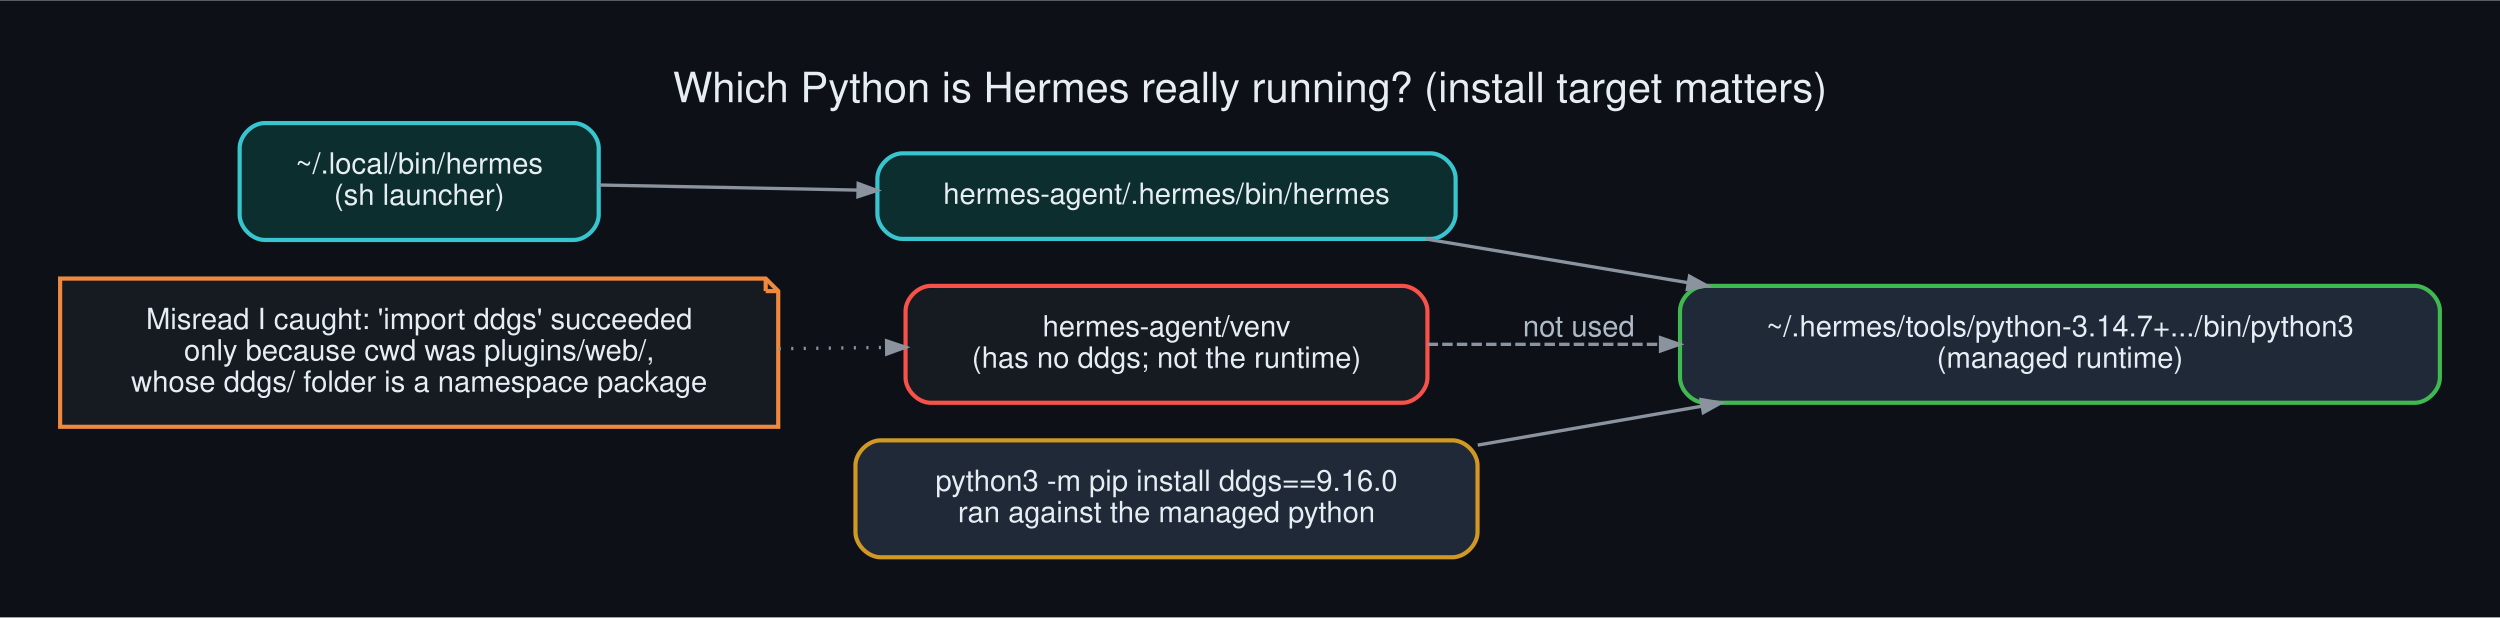
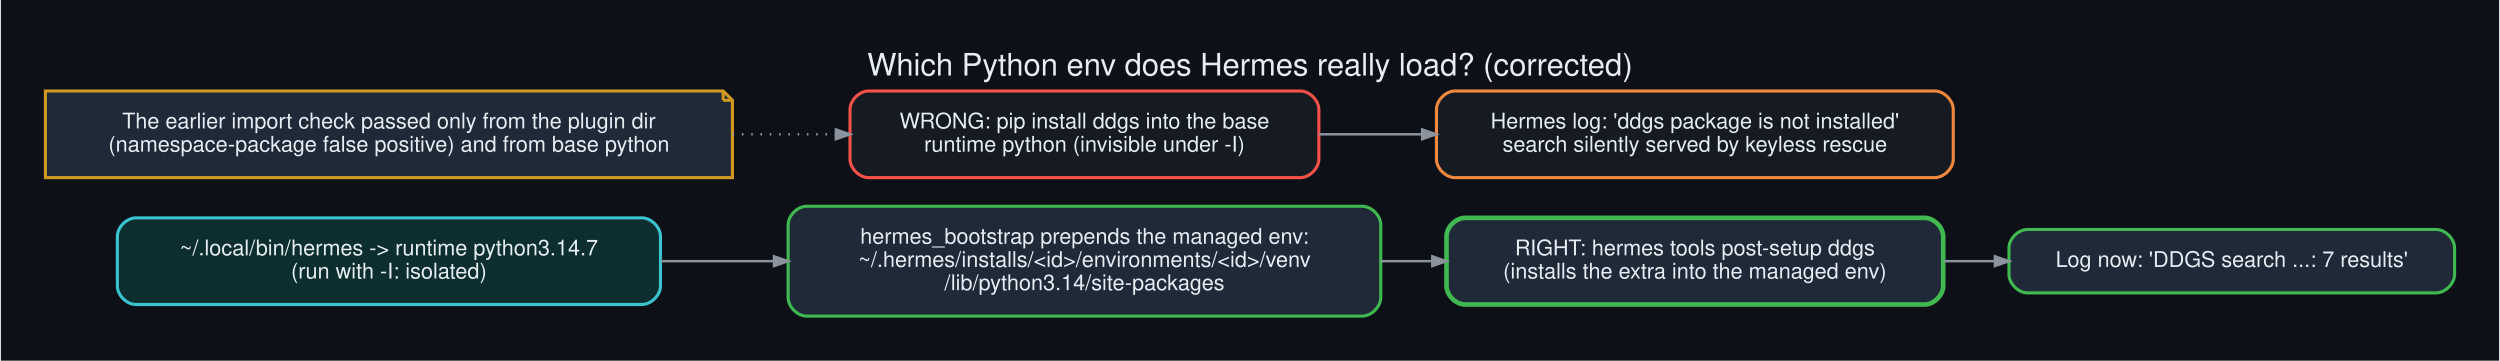
- <svg xmlns="http://www.w3.org/2000/svg" width="1198pt" height="296pt" viewBox="0.00 0.00 1197.60 295.60">
-   <g id="graph0" class="graph" transform="scale(1 1) rotate(0) translate(28.8 266.8)">
-     <polygon fill="#0d1117" stroke="transparent" points="-28.8,28.8 -28.8,-266.8 1168.8,-266.8 1168.8,28.8 -28.8,28.8" />
-     <text text-anchor="middle" x="570" y="-218" font-family="Helvetica,sans-Serif" font-size="20.00" fill="#e6edf3">Which Python is Hermes really running? (install target matters)</text>
+ <svg xmlns="http://www.w3.org/2000/svg" width="1615pt" height="233pt" viewBox="0.00 0.00 1614.60 233.10">
+   <g id="graph0" class="graph" transform="scale(1 1) rotate(0) translate(28.8 204.3)">
+     <polygon fill="#0d1117" stroke="transparent" points="-28.8,28.8 -28.8,-204.3 1585.8,-204.3 1585.8,28.8 -28.8,28.8" />
+     <text text-anchor="middle" x="778.5" y="-155.5" font-family="Helvetica,sans-Serif" font-size="20.00" fill="#e6edf3">Which Python env does Hermes really load? (corrected)</text>
    <g id="node1" class="node">
-       <path fill="#0d2e2e" stroke="#39c5cf" stroke-width="2" d="M246,-208C246,-208 98,-208 98,-208 92,-208 86,-202 86,-196 86,-196 86,-164 86,-164 86,-158 92,-152 98,-152 98,-152 246,-152 246,-152 252,-152 258,-158 258,-164 258,-164 258,-196 258,-196 258,-202 252,-208 246,-208" />
-       <text text-anchor="middle" x="172" y="-183.8" font-family="Helvetica,sans-Serif" font-size="14.00" fill="#e6edf3">~/.local/bin/hermes</text>
-       <text text-anchor="middle" x="172" y="-168.8" font-family="Helvetica,sans-Serif" font-size="14.00" fill="#e6edf3">(sh launcher)</text>
+       <path fill="#0d2e2e" stroke="#39c5cf" stroke-width="2" d="M385.5,-63.5C385.5,-63.5 58.5,-63.5 58.5,-63.5 52.5,-63.5 46.5,-57.5 46.5,-51.5 46.5,-51.5 46.5,-19.5 46.5,-19.5 46.5,-13.5 52.5,-7.5 58.5,-7.5 58.5,-7.5 385.5,-7.5 385.5,-7.5 391.5,-7.5 397.5,-13.5 397.5,-19.5 397.5,-19.5 397.5,-51.5 397.5,-51.5 397.5,-57.5 391.5,-63.5 385.5,-63.5" />
+       <text text-anchor="middle" x="222" y="-39.3" font-family="Helvetica,sans-Serif" font-size="14.00" fill="#e6edf3">~/.local/bin/hermes -&gt; runtime python3.14.7</text>
+       <text text-anchor="middle" x="222" y="-24.3" font-family="Helvetica,sans-Serif" font-size="14.00" fill="#e6edf3">(run with -I: isolated)</text>
    </g>
    <g id="node2" class="node">
-       <path fill="#0d2e2e" stroke="#39c5cf" stroke-width="2" d="M656.5,-193.5C656.5,-193.5 403.5,-193.5 403.5,-193.5 397.5,-193.5 391.5,-187.5 391.5,-181.5 391.5,-181.5 391.5,-164.5 391.5,-164.5 391.5,-158.5 397.5,-152.5 403.5,-152.5 403.5,-152.5 656.5,-152.5 656.5,-152.5 662.5,-152.5 668.5,-158.5 668.5,-164.5 668.5,-164.5 668.5,-181.5 668.5,-181.5 668.5,-187.5 662.5,-193.5 656.5,-193.5" />
-       <text text-anchor="middle" x="530" y="-169.3" font-family="Helvetica,sans-Serif" font-size="14.00" fill="#e6edf3">hermes-agent/.hermes/bin/hermes</text>
+       <path fill="#1f2937" stroke="#3fb950" stroke-width="2" d="M851,-71C851,-71 492,-71 492,-71 486,-71 480,-65 480,-59 480,-59 480,-12 480,-12 480,-6 486,0 492,0 492,0 851,0 851,0 857,0 863,-6 863,-12 863,-12 863,-59 863,-59 863,-65 857,-71 851,-71" />
+       <text text-anchor="middle" x="671.5" y="-46.8" font-family="Helvetica,sans-Serif" font-size="14.00" fill="#e6edf3">hermes_bootstrap prepends the managed env:</text>
+       <text text-anchor="middle" x="671.5" y="-31.8" font-family="Helvetica,sans-Serif" font-size="14.00" fill="#e6edf3">~/.hermes/installs/&lt;id&gt;/environments/&lt;id&gt;/venv</text>
+       <text text-anchor="middle" x="671.5" y="-16.8" font-family="Helvetica,sans-Serif" font-size="14.00" fill="#e6edf3">/lib/python3.14/site-packages</text>
    </g>
    <g id="edge1" class="edge">
-       <path fill="none" stroke="#8b949e" stroke-width="1.6" d="M258.27,-178.32C295.35,-177.59 339.89,-176.72 382.02,-175.89" />
-       <polygon fill="#8b949e" stroke="#8b949e" stroke-width="1.6" points="382.32,-179.03 391.26,-175.71 382.2,-172.74 382.32,-179.03" />
+       <path fill="none" stroke="#8b949e" stroke-width="1.6" d="M397.62,-35.5C421.54,-35.5 446.25,-35.5 470.59,-35.5" />
+       <polygon fill="#8b949e" stroke="#8b949e" stroke-width="1.6" points="470.89,-38.65 479.89,-35.5 470.89,-32.35 470.89,-38.65" />
+     </g>
+     <g id="node5" class="node">
+       <path fill="#1f2937" stroke="#3fb950" stroke-width="3" d="M1214.5,-63.5C1214.5,-63.5 917.5,-63.5 917.5,-63.5 911.5,-63.5 905.5,-57.5 905.5,-51.5 905.5,-51.5 905.5,-19.5 905.5,-19.5 905.5,-13.5 911.5,-7.5 917.5,-7.5 917.5,-7.5 1214.5,-7.5 1214.5,-7.5 1220.5,-7.5 1226.5,-13.5 1226.5,-19.5 1226.5,-19.5 1226.5,-51.5 1226.5,-51.5 1226.5,-57.5 1220.5,-63.5 1214.5,-63.5" />
+       <text text-anchor="middle" x="1066" y="-39.3" font-family="Helvetica,sans-Serif" font-size="14.00" fill="#e6edf3">RIGHT: hermes tools post-setup ddgs</text>
+       <text text-anchor="middle" x="1066" y="-24.3" font-family="Helvetica,sans-Serif" font-size="14.00" fill="#e6edf3">(installs the extra into the managed env)</text>
+     </g>
+     <g id="edge3" class="edge">
+       <path fill="none" stroke="#8b949e" stroke-width="1.6" d="M863,-35.5C874.06,-35.5 885.15,-35.5 896.12,-35.5" />
+       <polygon fill="#8b949e" stroke="#8b949e" stroke-width="1.6" points="896.31,-38.65 905.31,-35.5 896.31,-32.35 896.31,-38.65" />
    </g>
    <g id="node3" class="node">
-       <path fill="#1f2937" stroke="#3fb950" stroke-width="2" d="M1128,-130C1128,-130 788,-130 788,-130 782,-130 776,-124 776,-118 776,-118 776,-86 776,-86 776,-80 782,-74 788,-74 788,-74 1128,-74 1128,-74 1134,-74 1140,-80 1140,-86 1140,-86 1140,-118 1140,-118 1140,-124 1134,-130 1128,-130" />
-       <text text-anchor="middle" x="958" y="-105.8" font-family="Helvetica,sans-Serif" font-size="14.00" fill="#e6edf3">~/.hermes/tools/python-3.14.7+.../bin/python3</text>
-       <text text-anchor="middle" x="958" y="-90.8" font-family="Helvetica,sans-Serif" font-size="14.00" fill="#e6edf3">(managed runtime)</text>
+       <path fill="#161b22" stroke="#f85149" stroke-width="2" d="M811,-145.5C811,-145.5 532,-145.5 532,-145.5 526,-145.5 520,-139.5 520,-133.5 520,-133.5 520,-101.5 520,-101.5 520,-95.5 526,-89.5 532,-89.5 532,-89.5 811,-89.5 811,-89.5 817,-89.5 823,-95.5 823,-101.5 823,-101.5 823,-133.5 823,-133.5 823,-139.5 817,-145.5 811,-145.5" />
+       <text text-anchor="middle" x="671.5" y="-121.3" font-family="Helvetica,sans-Serif" font-size="14.00" fill="#e6edf3">WRONG: pip install ddgs into the base</text>
+       <text text-anchor="middle" x="671.5" y="-106.3" font-family="Helvetica,sans-Serif" font-size="14.00" fill="#e6edf3">runtime python (invisible under -I)</text>
+     </g>
+     <g id="node4" class="node">
+       <path fill="#161b22" stroke="#f0883e" stroke-width="2" d="M1221,-145.5C1221,-145.5 911,-145.5 911,-145.5 905,-145.5 899,-139.5 899,-133.5 899,-133.5 899,-101.5 899,-101.5 899,-95.5 905,-89.5 911,-89.5 911,-89.5 1221,-89.5 1221,-89.5 1227,-89.5 1233,-95.5 1233,-101.5 1233,-101.5 1233,-133.5 1233,-133.5 1233,-139.5 1227,-145.5 1221,-145.5" />
+       <text text-anchor="middle" x="1066" y="-121.3" font-family="Helvetica,sans-Serif" font-size="14.00" fill="#e6edf3">Hermes log: 'ddgs package is not installed'</text>
+       <text text-anchor="middle" x="1066" y="-106.3" font-family="Helvetica,sans-Serif" font-size="14.00" fill="#e6edf3">search silently served by keyless rescue</text>
    </g>
    <g id="edge2" class="edge">
-       <path fill="none" stroke="#8b949e" stroke-width="1.6" d="M654.22,-152.46C693.45,-145.93 737.65,-138.56 779.91,-131.51" />
-       <polygon fill="#8b949e" stroke="#8b949e" stroke-width="1.6" points="780.54,-134.6 788.9,-130.02 779.5,-128.39 780.54,-134.6" />
+       <path fill="none" stroke="#8b949e" stroke-width="1.6" d="M823.13,-117.5C844.88,-117.5 867.43,-117.5 889.62,-117.5" />
+       <polygon fill="#8b949e" stroke="#8b949e" stroke-width="1.6" points="889.77,-120.65 898.77,-117.5 889.77,-114.35 889.77,-120.65" />
    </g>
-     <g id="node4" class="node">
-       <path fill="#161b22" stroke="#f85149" stroke-width="2" d="M643,-130C643,-130 417,-130 417,-130 411,-130 405,-124 405,-118 405,-118 405,-86 405,-86 405,-80 411,-74 417,-74 417,-74 643,-74 643,-74 649,-74 655,-80 655,-86 655,-86 655,-118 655,-118 655,-124 649,-130 643,-130" />
-       <text text-anchor="middle" x="530" y="-105.8" font-family="Helvetica,sans-Serif" font-size="14.00" fill="#e6edf3">hermes-agent/venv</text>
-       <text text-anchor="middle" x="530" y="-90.8" font-family="Helvetica,sans-Serif" font-size="14.00" fill="#e6edf3">(has no ddgs; not the runtime)</text>
+     <g id="node6" class="node">
+       <path fill="#1f2937" stroke="#3fb950" stroke-width="2" d="M1545,-56C1545,-56 1281,-56 1281,-56 1275,-56 1269,-50 1269,-44 1269,-44 1269,-27 1269,-27 1269,-21 1275,-15 1281,-15 1281,-15 1545,-15 1545,-15 1551,-15 1557,-21 1557,-27 1557,-27 1557,-44 1557,-44 1557,-50 1551,-56 1545,-56" />
+       <text text-anchor="middle" x="1413" y="-31.8" font-family="Helvetica,sans-Serif" font-size="14.00" fill="#e6edf3">Log now: 'DDGS search ...: 7 results'</text>
    </g>
    <g id="edge4" class="edge">
-       <path fill="none" stroke="#8b949e" stroke-width="1.6" stroke-dasharray="5,2" d="M655.08,-102C689.98,-102 728.77,-102 766.59,-102" />
-       <polygon fill="#8b949e" stroke="#8b949e" stroke-width="1.6" points="766.67,-105.15 775.67,-102 766.67,-98.85 766.67,-105.15" />
-       <text text-anchor="middle" x="727.5" y="-105.8" font-family="Helvetica,sans-Serif" font-size="14.00" fill="#adbac7">not used</text>
+       <path fill="none" stroke="#8b949e" stroke-width="1.6" d="M1226.62,-35.5C1237.65,-35.5 1248.75,-35.5 1259.73,-35.5" />
+       <polygon fill="#8b949e" stroke="#8b949e" stroke-width="1.6" points="1259.93,-38.65 1268.93,-35.5 1259.93,-32.35 1259.93,-38.65" />
    </g>
-     <g id="node5" class="node">
-       <path fill="#1f2937" stroke="#d29922" stroke-width="2" d="M667,-56C667,-56 393,-56 393,-56 387,-56 381,-50 381,-44 381,-44 381,-12 381,-12 381,-6 387,0 393,0 393,0 667,0 667,0 673,0 679,-6 679,-12 679,-12 679,-44 679,-44 679,-50 673,-56 667,-56" />
-       <text text-anchor="middle" x="530" y="-31.8" font-family="Helvetica,sans-Serif" font-size="14.00" fill="#e6edf3">python3 -m pip install ddgs==9.16.0</text>
-       <text text-anchor="middle" x="530" y="-16.8" font-family="Helvetica,sans-Serif" font-size="14.00" fill="#e6edf3">ran against the managed python</text>
-     </g>
-     <g id="edge3" class="edge">
-       <path fill="none" stroke="#8b949e" stroke-width="1.6" d="M679.1,-53.73C713.75,-59.75 750.95,-66.21 786.49,-72.38" />
-       <polygon fill="#8b949e" stroke="#8b949e" stroke-width="1.6" points="786.08,-75.51 795.49,-73.94 787.16,-69.3 786.08,-75.51" />
-     </g>
-     <g id="node6" class="node">
-       <polygon fill="#161b22" stroke="#f0883e" stroke-width="2" points="338,-133.5 0,-133.5 0,-62.5 344,-62.5 344,-127.5 338,-133.5" />
-       <polyline fill="none" stroke="#f0883e" stroke-width="2" points="338,-133.5 338,-127.5 " />
-       <polyline fill="none" stroke="#f0883e" stroke-width="2" points="344,-127.5 338,-127.5 " />
-       <text text-anchor="middle" x="172" y="-109.3" font-family="Helvetica,sans-Serif" font-size="14.00" fill="#e6edf3">Misread I caught: 'import ddgs' succeeded</text>
-       <text text-anchor="middle" x="172" y="-94.3" font-family="Helvetica,sans-Serif" font-size="14.00" fill="#e6edf3">only because cwd was plugins/web/,</text>
-       <text text-anchor="middle" x="172" y="-79.3" font-family="Helvetica,sans-Serif" font-size="14.00" fill="#e6edf3">whose ddgs/ folder is a namespace package</text>
+     <g id="node7" class="node">
+       <polygon fill="#1f2937" stroke="#d29922" stroke-width="2" points="438,-145.5 0,-145.5 0,-89.5 444,-89.5 444,-139.5 438,-145.5" />
+       <polyline fill="none" stroke="#d29922" stroke-width="2" points="438,-145.5 438,-139.5 " />
+       <polyline fill="none" stroke="#d29922" stroke-width="2" points="444,-139.5 438,-139.5 " />
+       <text text-anchor="middle" x="222" y="-121.3" font-family="Helvetica,sans-Serif" font-size="14.00" fill="#e6edf3">The earlier import check passed only from the plugin dir</text>
+       <text text-anchor="middle" x="222" y="-106.3" font-family="Helvetica,sans-Serif" font-size="14.00" fill="#e6edf3">(namespace-package false positive) and from base python</text>
    </g>
    <g id="edge5" class="edge">
-       <path fill="none" stroke="#8b949e" stroke-width="1.6" stroke-dasharray="1,5" d="M344.22,-99.92C361.51,-100.12 378.88,-100.31 395.68,-100.5" />
-       <polygon fill="#8b949e" stroke="#8b949e" stroke-width="1.6" points="395.91,-103.65 404.95,-100.61 395.98,-97.36 395.91,-103.65" />
+       <path fill="none" stroke="#8b949e" stroke-width="1.6" stroke-dasharray="1,5" d="M444.13,-117.5C466.57,-117.5 489.06,-117.5 510.67,-117.5" />
+       <polygon fill="#8b949e" stroke="#8b949e" stroke-width="1.6" points="510.88,-120.65 519.88,-117.5 510.88,-114.35 510.88,-120.65" />
    </g>
  </g>
</svg>
